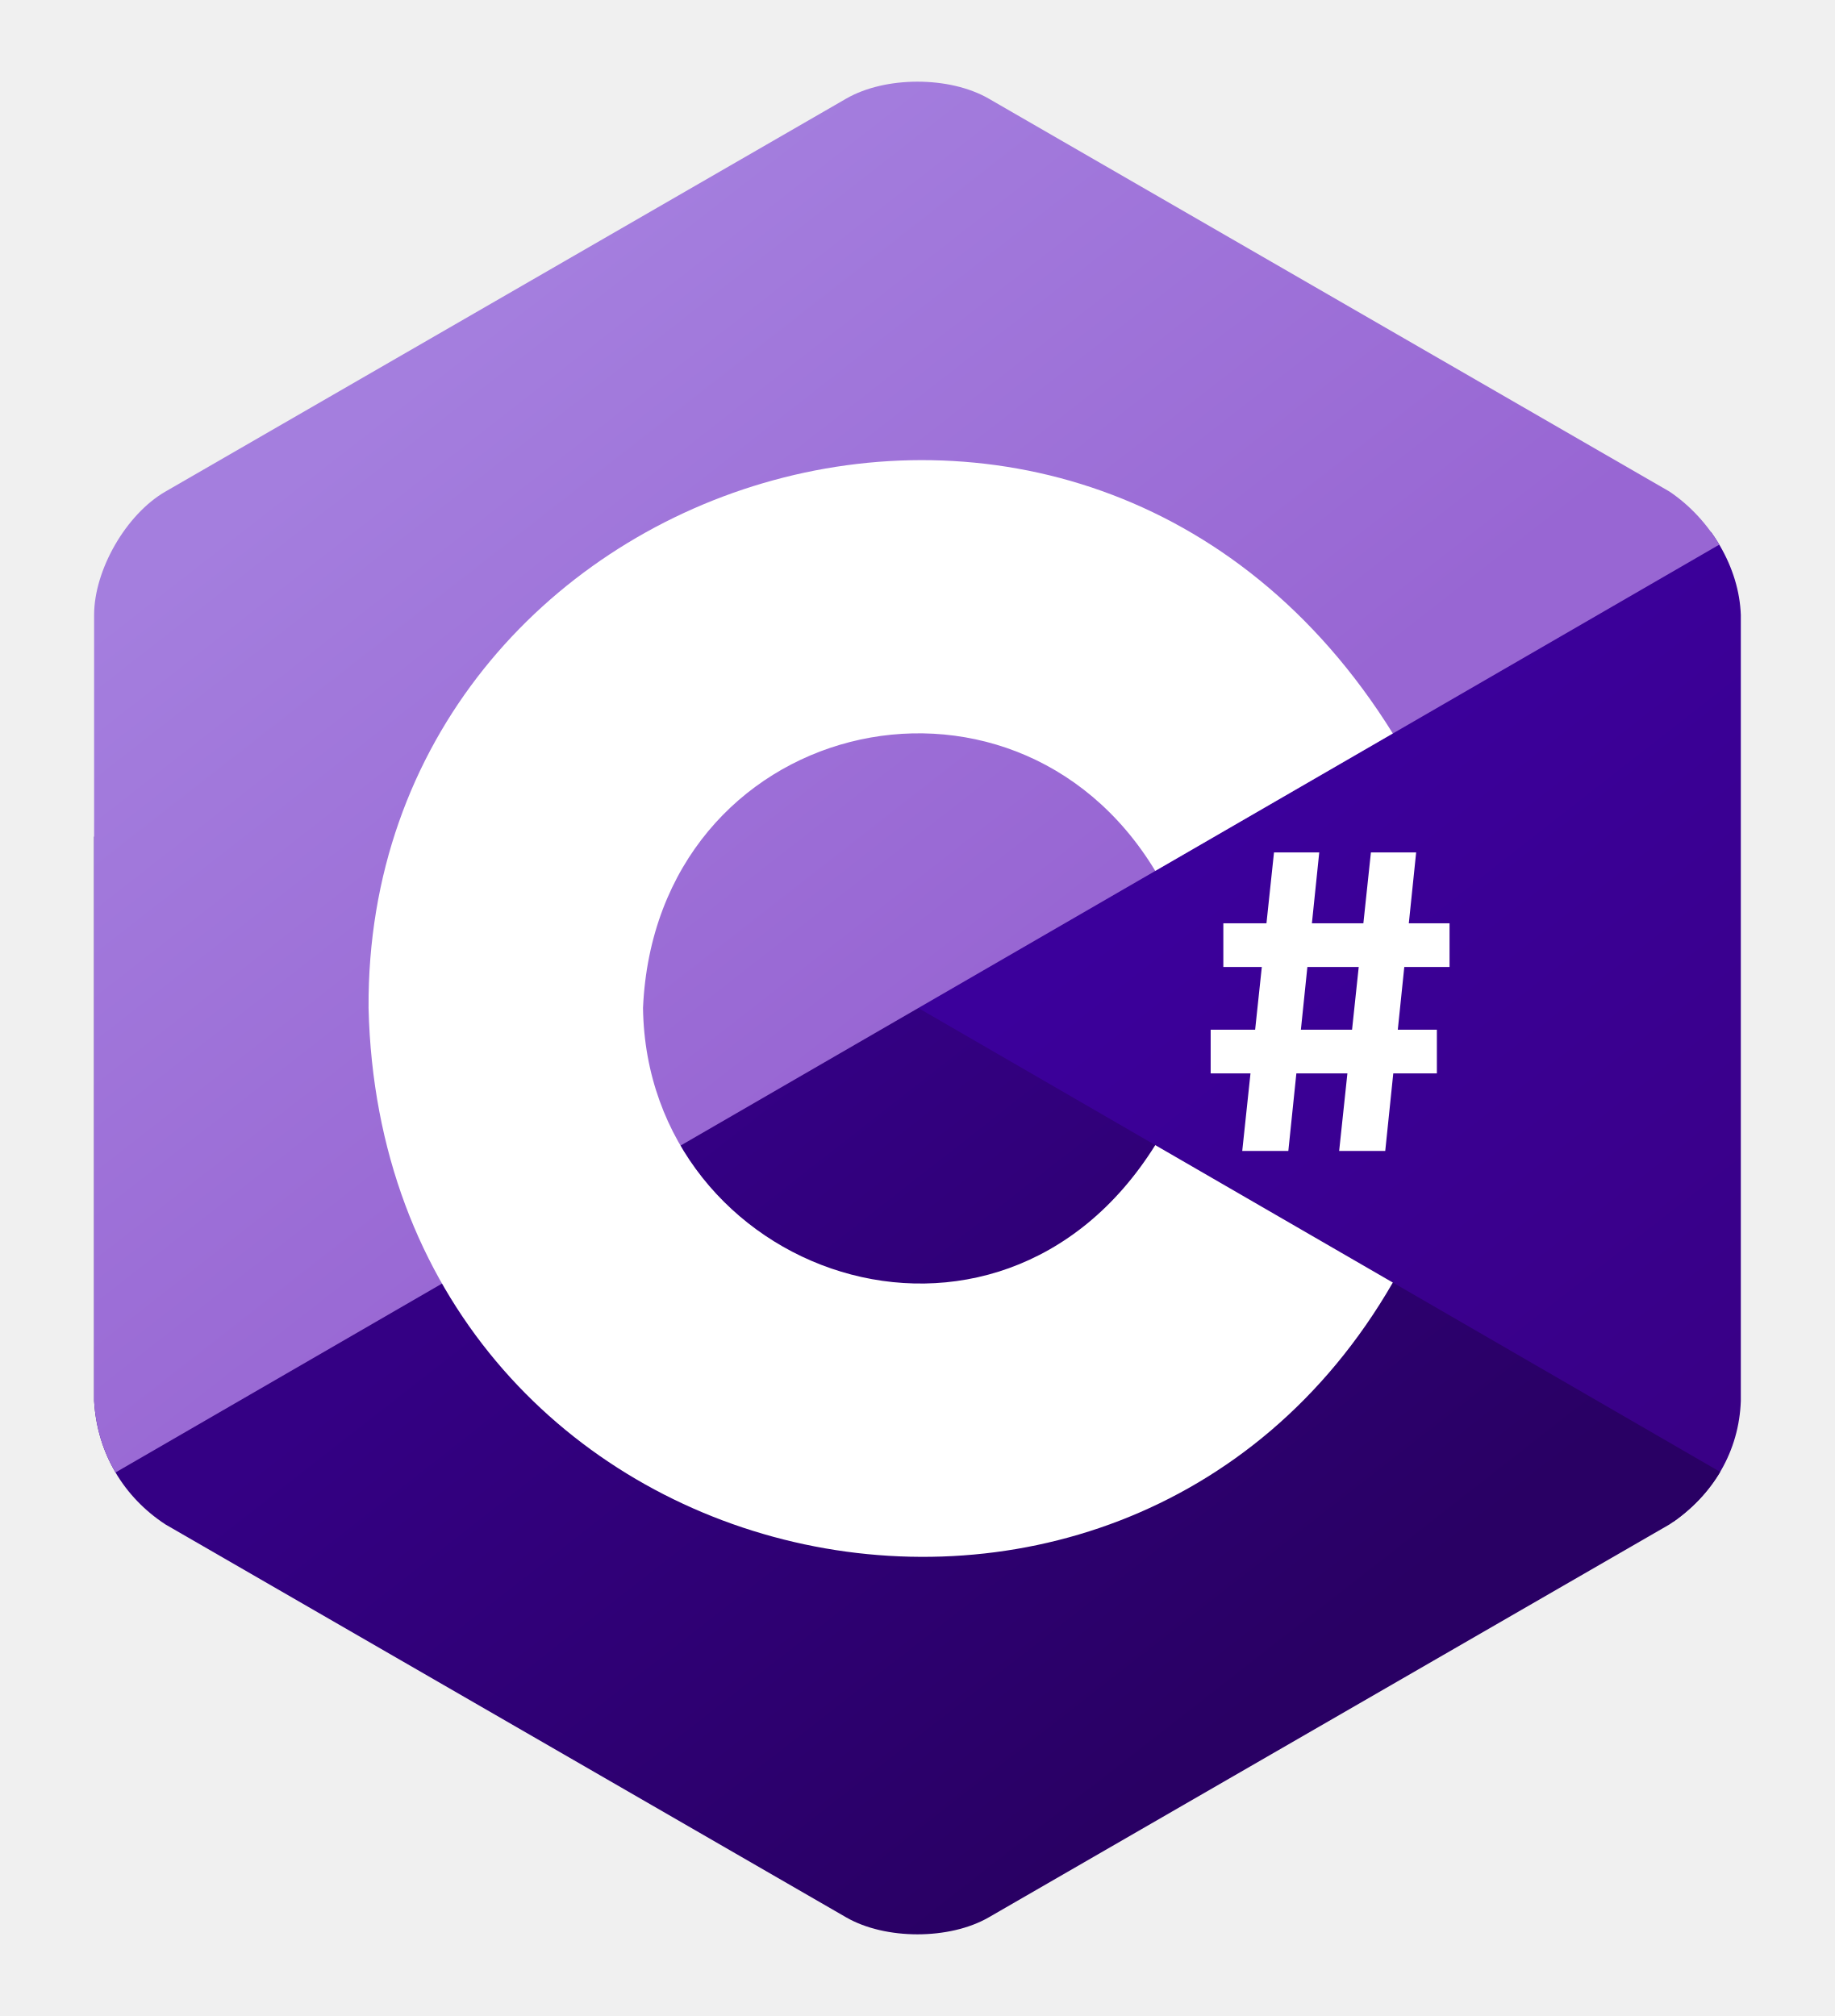
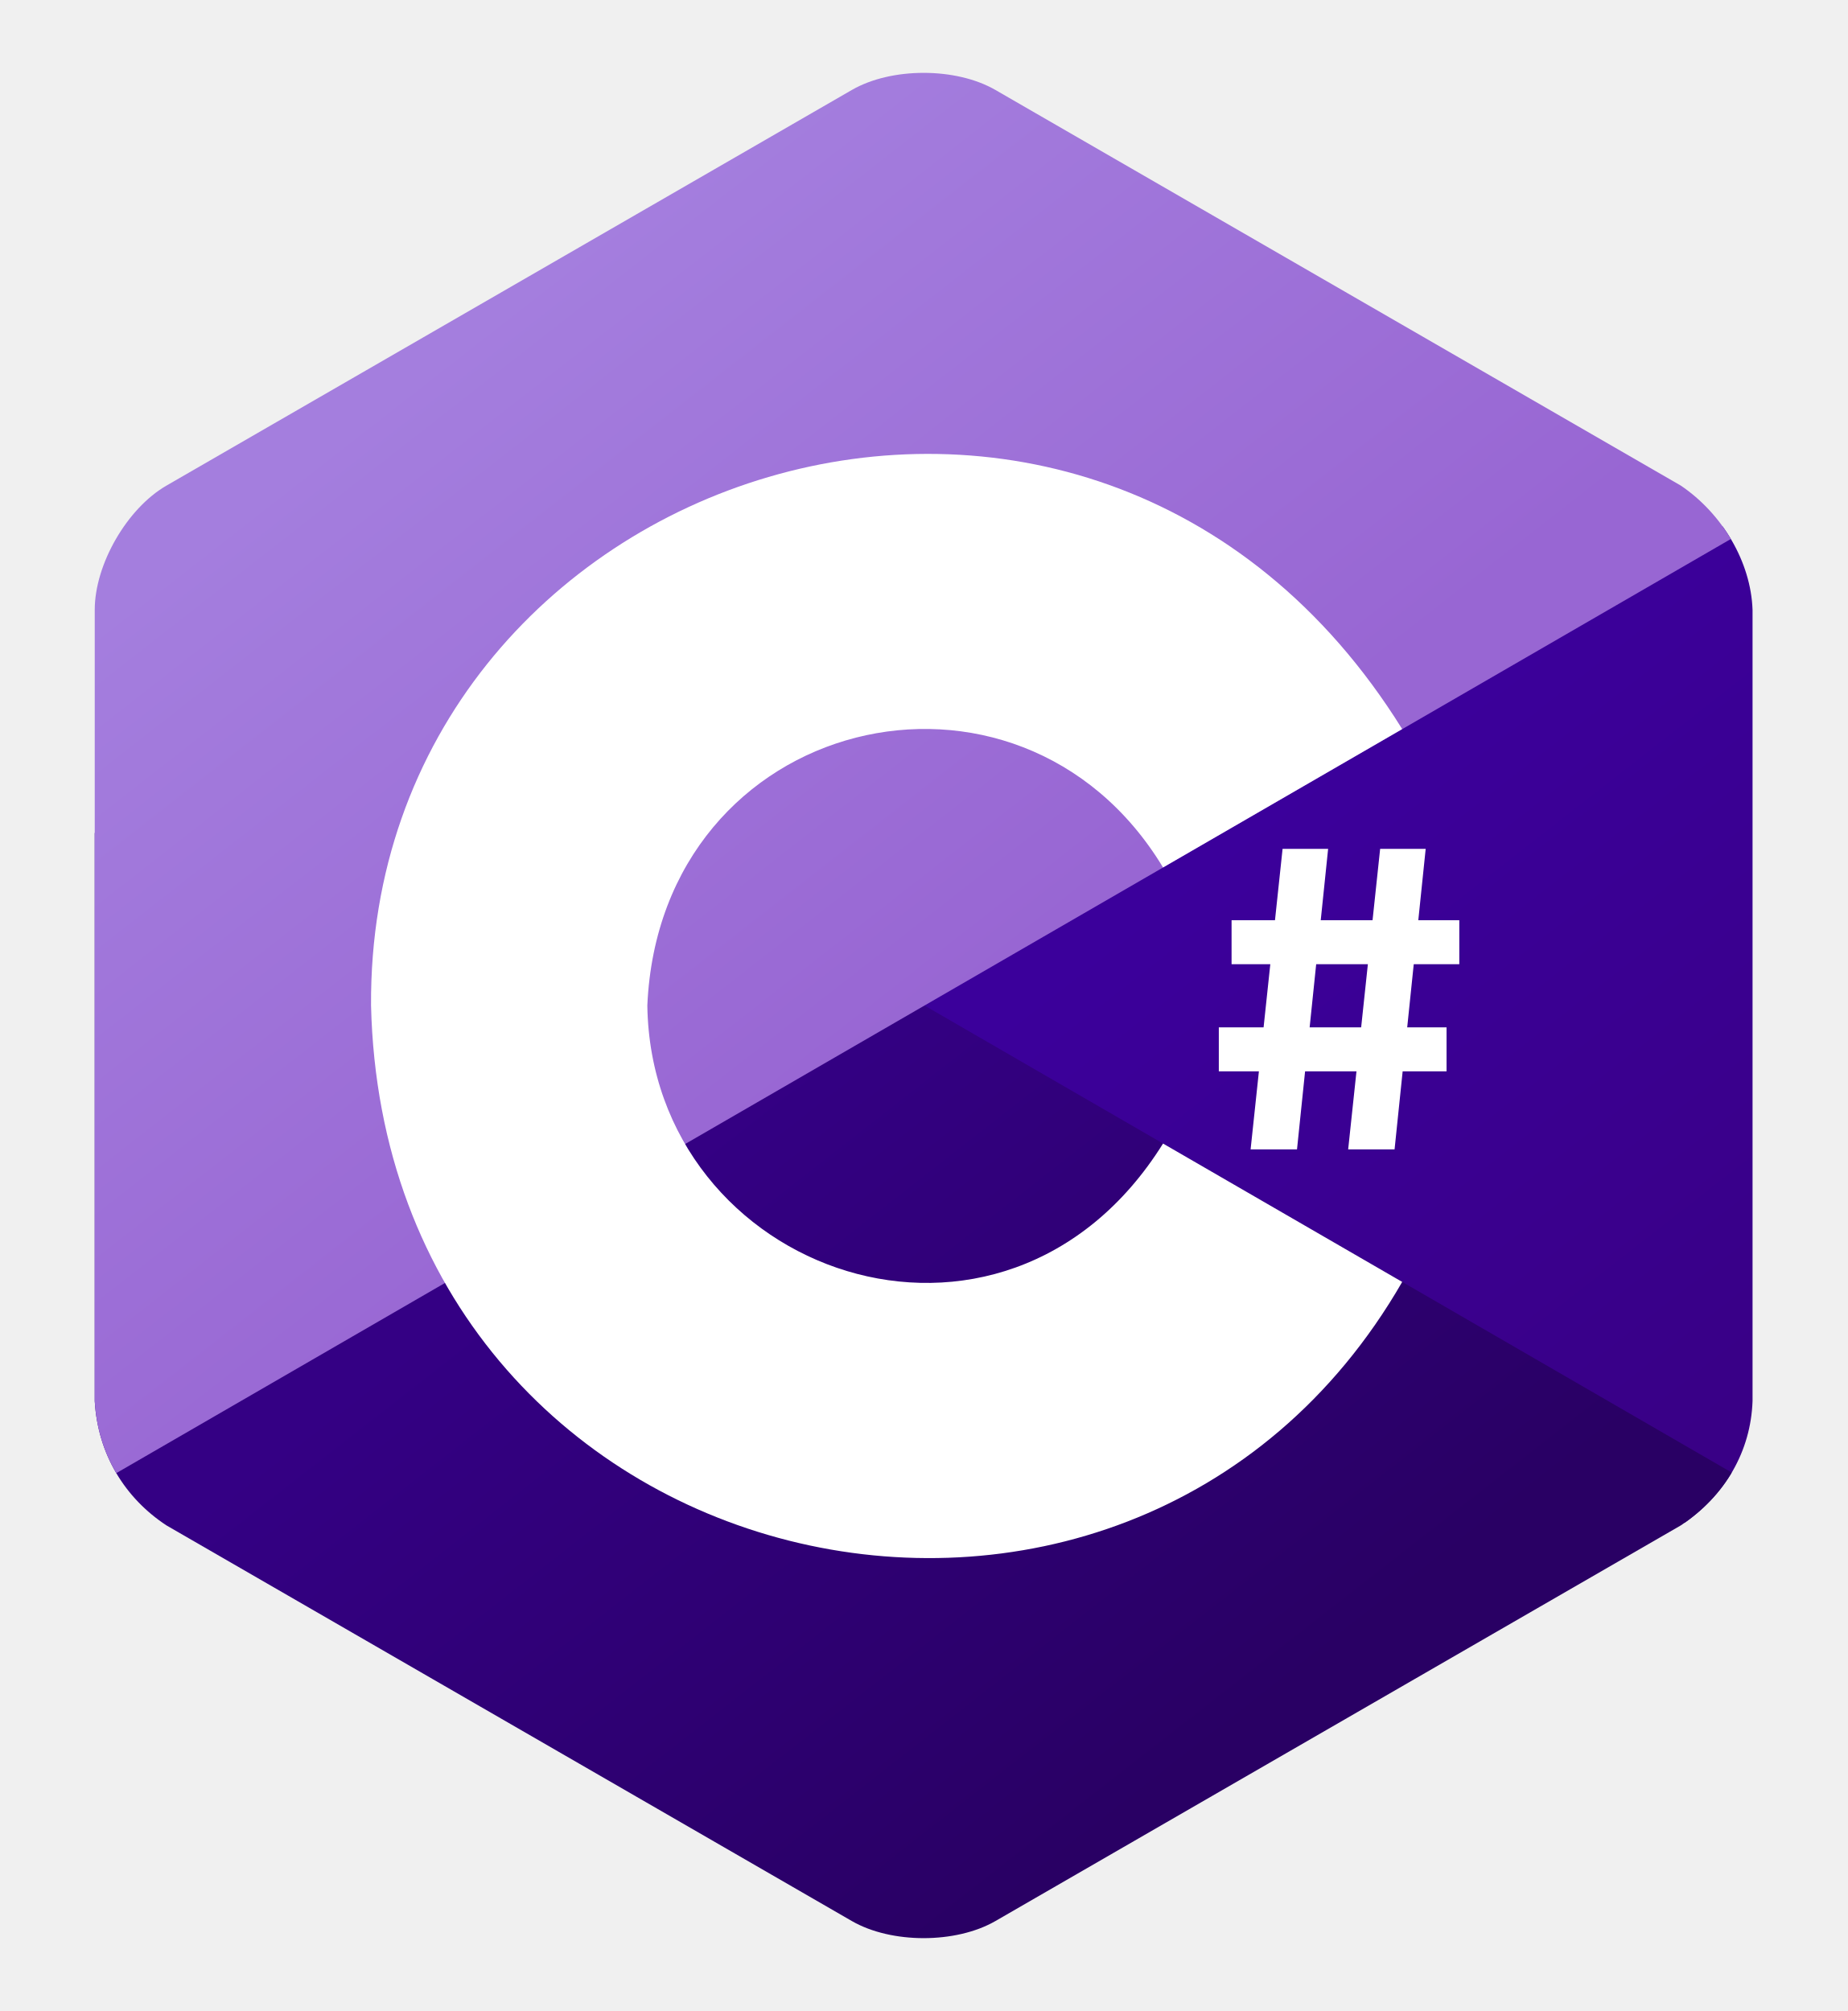
- <svg xmlns="http://www.w3.org/2000/svg" version="1.1" width="455" height="500" viewBox="-26 -20 507 552" xml:space="preserve">
+ <svg xmlns="http://www.w3.org/2000/svg" version="1.1" viewBox="-26 -20 507 552" xml:space="preserve">
  <defs>
    <clipPath id="hexagon">
      <path d="M435.279,113.284L247.191,4.692c-10.835-6.257-28.567-6.257-39.402,0L19.701,113.284     C8.865,119.539,0,134.896,0,147.408v217.185c0.843,14.571,8.286,26.639,19.701,34.123l188.088,108.592     c10.835,6.257,28.567,6.257,39.402,0l188.088-108.592c12.248-8.146,19.219-20.408,19.701-34.123V147.408     C454.54,134.243,446.657,120.965,435.279,113.284z" />
    </clipPath>
    <linearGradient id="top" gradientUnits="userSpaceOnUse" x1="121.095" y1="55.807" x2="261.772" y2="235.867">
      <stop offset="0" style="stop-color: #A47EDE" />
      <stop offset="1" style="stop-color: #9866D3" />
    </linearGradient>
    <linearGradient id="centre" gradientUnits="userSpaceOnUse" x1="314.175" y1="207.291" x2="443.464" y2="372.773">
      <stop offset="0" style="stop-color: #3B009B" />
      <stop offset="1" style="stop-color: #390086" />
    </linearGradient>
    <linearGradient id="bottom" gradientUnits="userSpaceOnUse" x1="115.288" y1="326.163" x2="252.74" y2="502.094">
      <stop offset="0" style="stop-color: #340084" />
      <stop offset="1" style="stop-color: #290064" />
    </linearGradient>
  </defs>
  <g clip-path="url(#hexagon)">
    <rect fill="url(#centre)" x="222.588" y="124.487" width="267.464" height="273.493" />
    <polygon fill="url(#bottom)" points="490.052,407.802 145.845,208.63 -29.911,208.63 -29.911,538.353 490.052,538.353" />
    <polygon fill="url(#top)" points="-29.911,405.093 490.052,104.208 490.052,-14.513 -29.911,-14.513" />
  </g>
  <path id="c" fill="#fff" d="M75.83,256.001c-0.891-148.089,197.459-213.479,282.996-75.878l-65.635,37.98   c-39.622-65.534-138.001-42.101-141.532,37.897c1.06,73.729,97.754,107.978,141.536,37.893l65.635,37.979   C283.448,462.735,79.632,415.653,75.83,256.001z" />
  <g id="sharp" aria-label="♯" data-name="♯">
    <polygon fill="#fff" points="326,213 338.5,213 329.959,295.5 317.224,295.5" />
    <polygon fill="#fff" points="352.776,213 365.276,213 356.735,295.5 344,295.5" />
    <rect fill="#fff" x="312" y="232.592" width="62.5" height="12.072" />
    <rect fill="#fff" x="308.5" y="262" width="62.5" height="12.072" />
  </g>
</svg>
